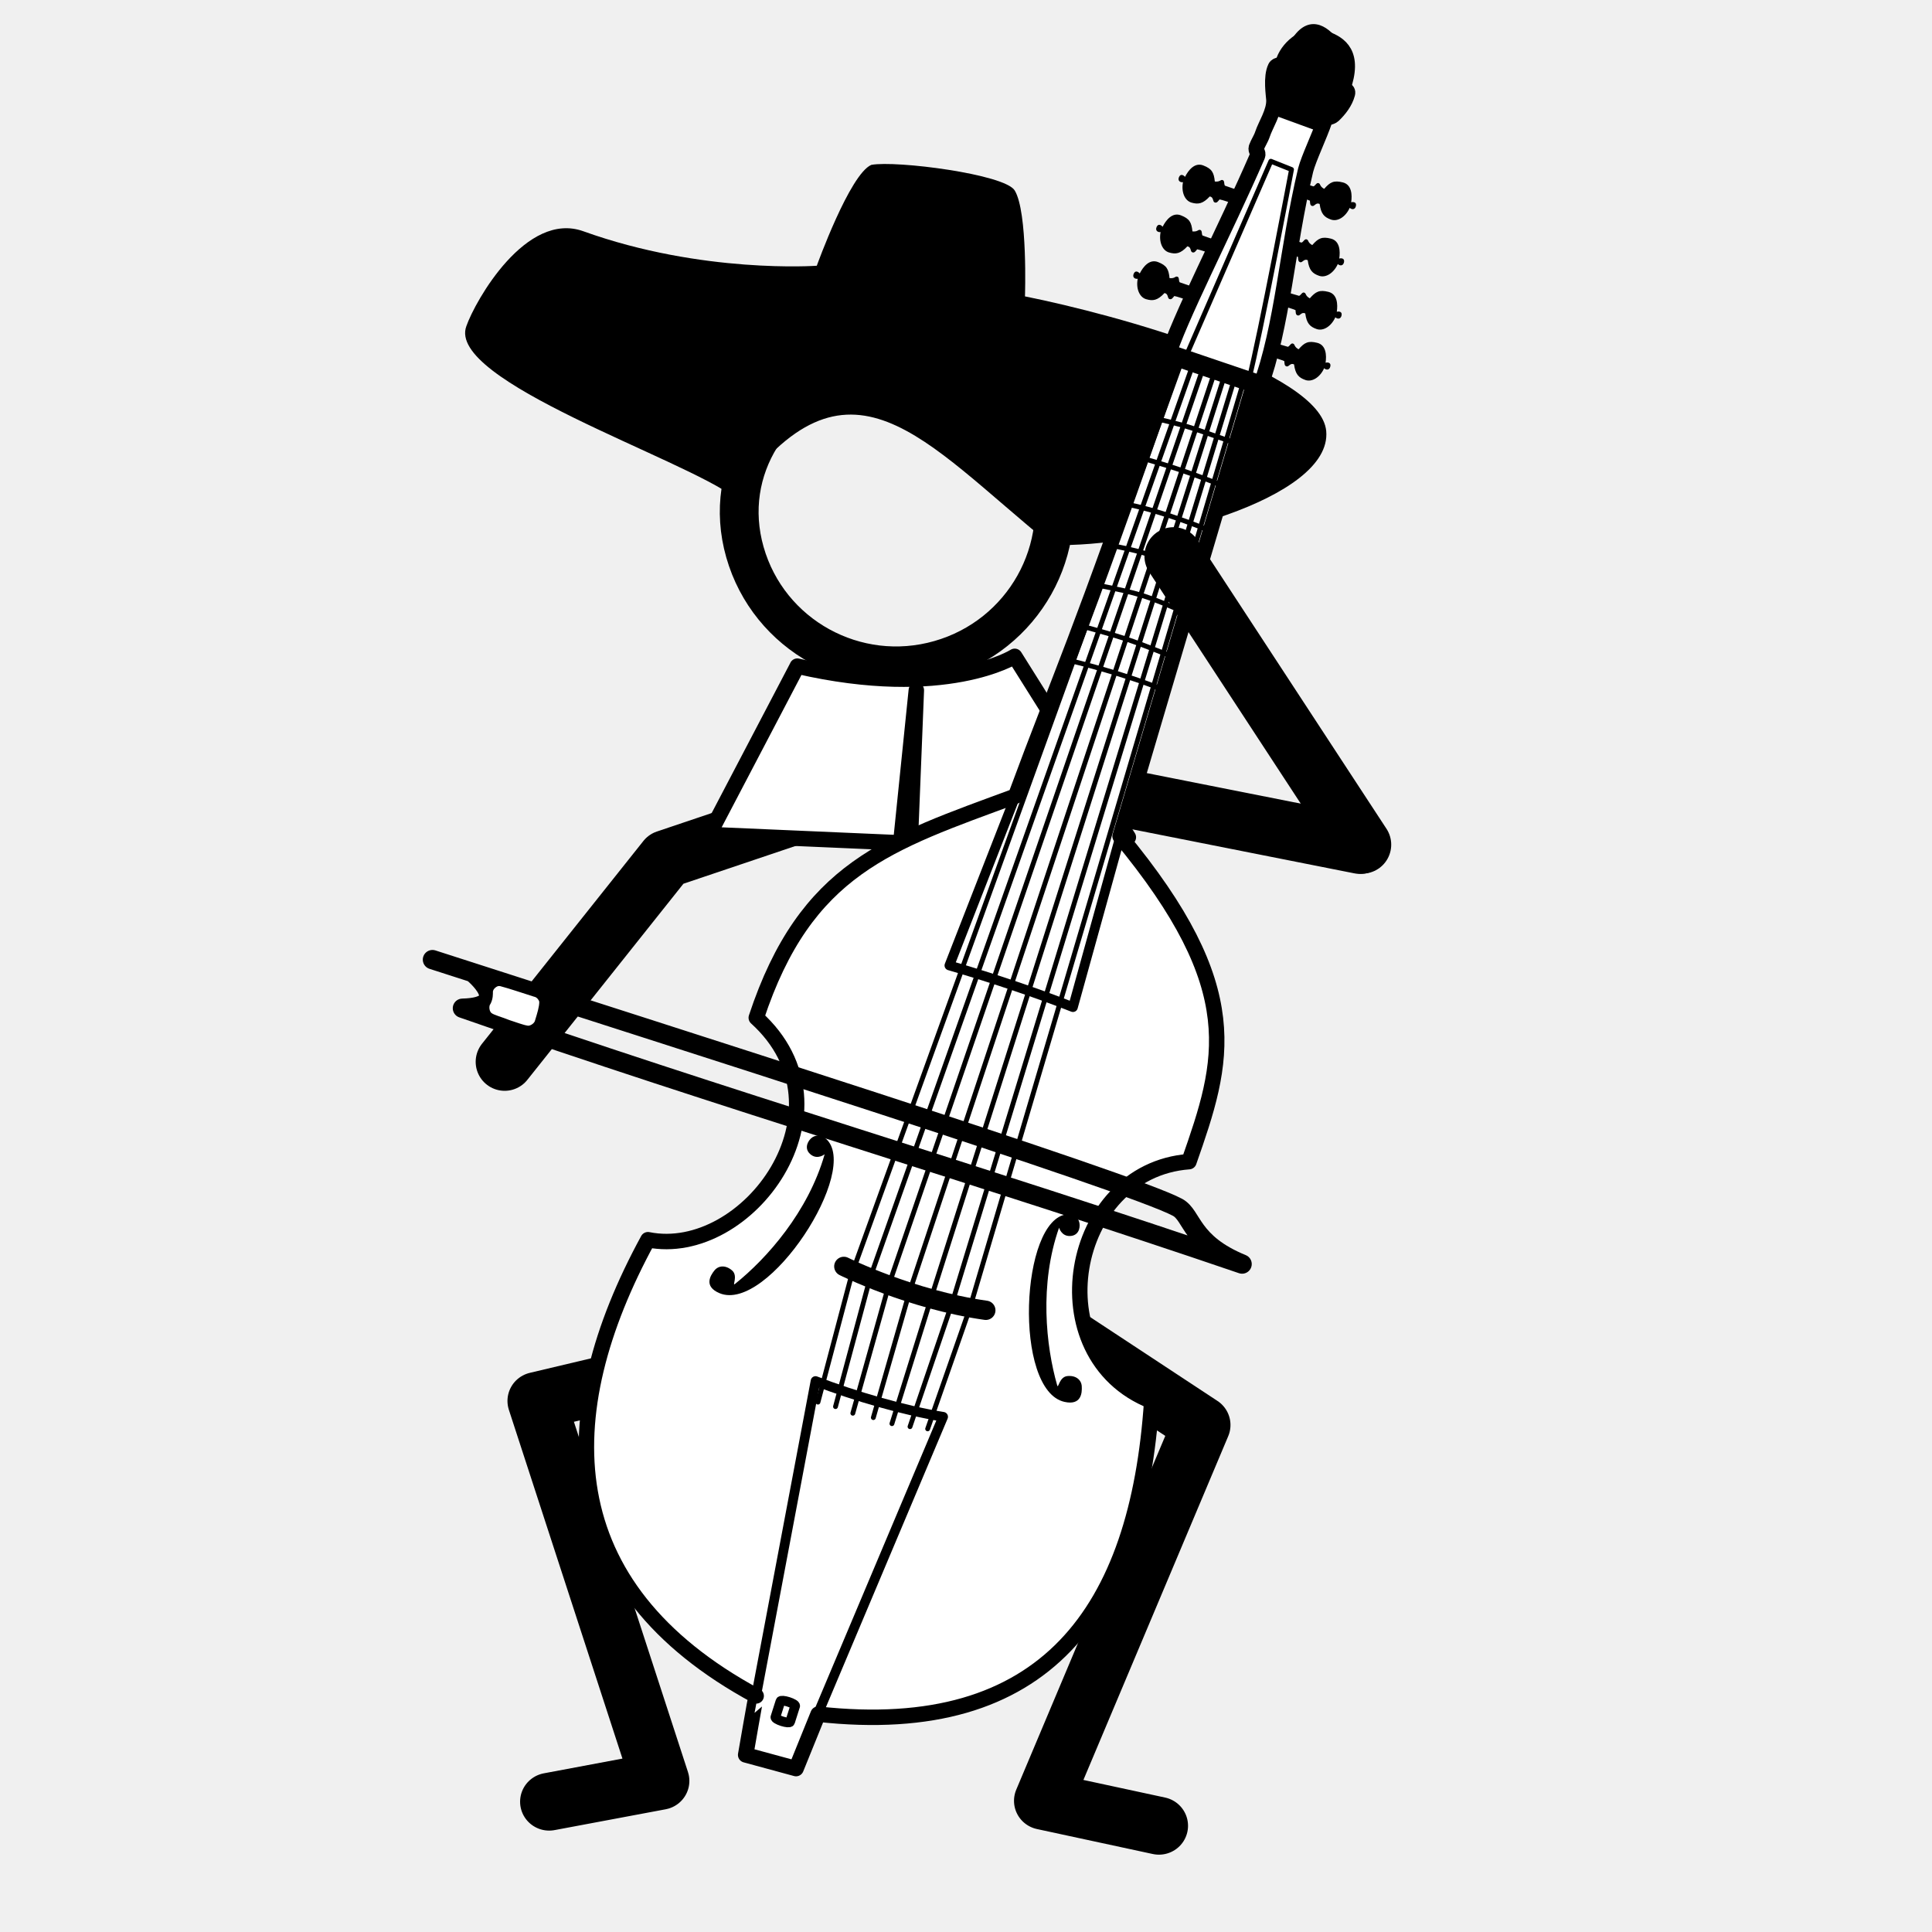
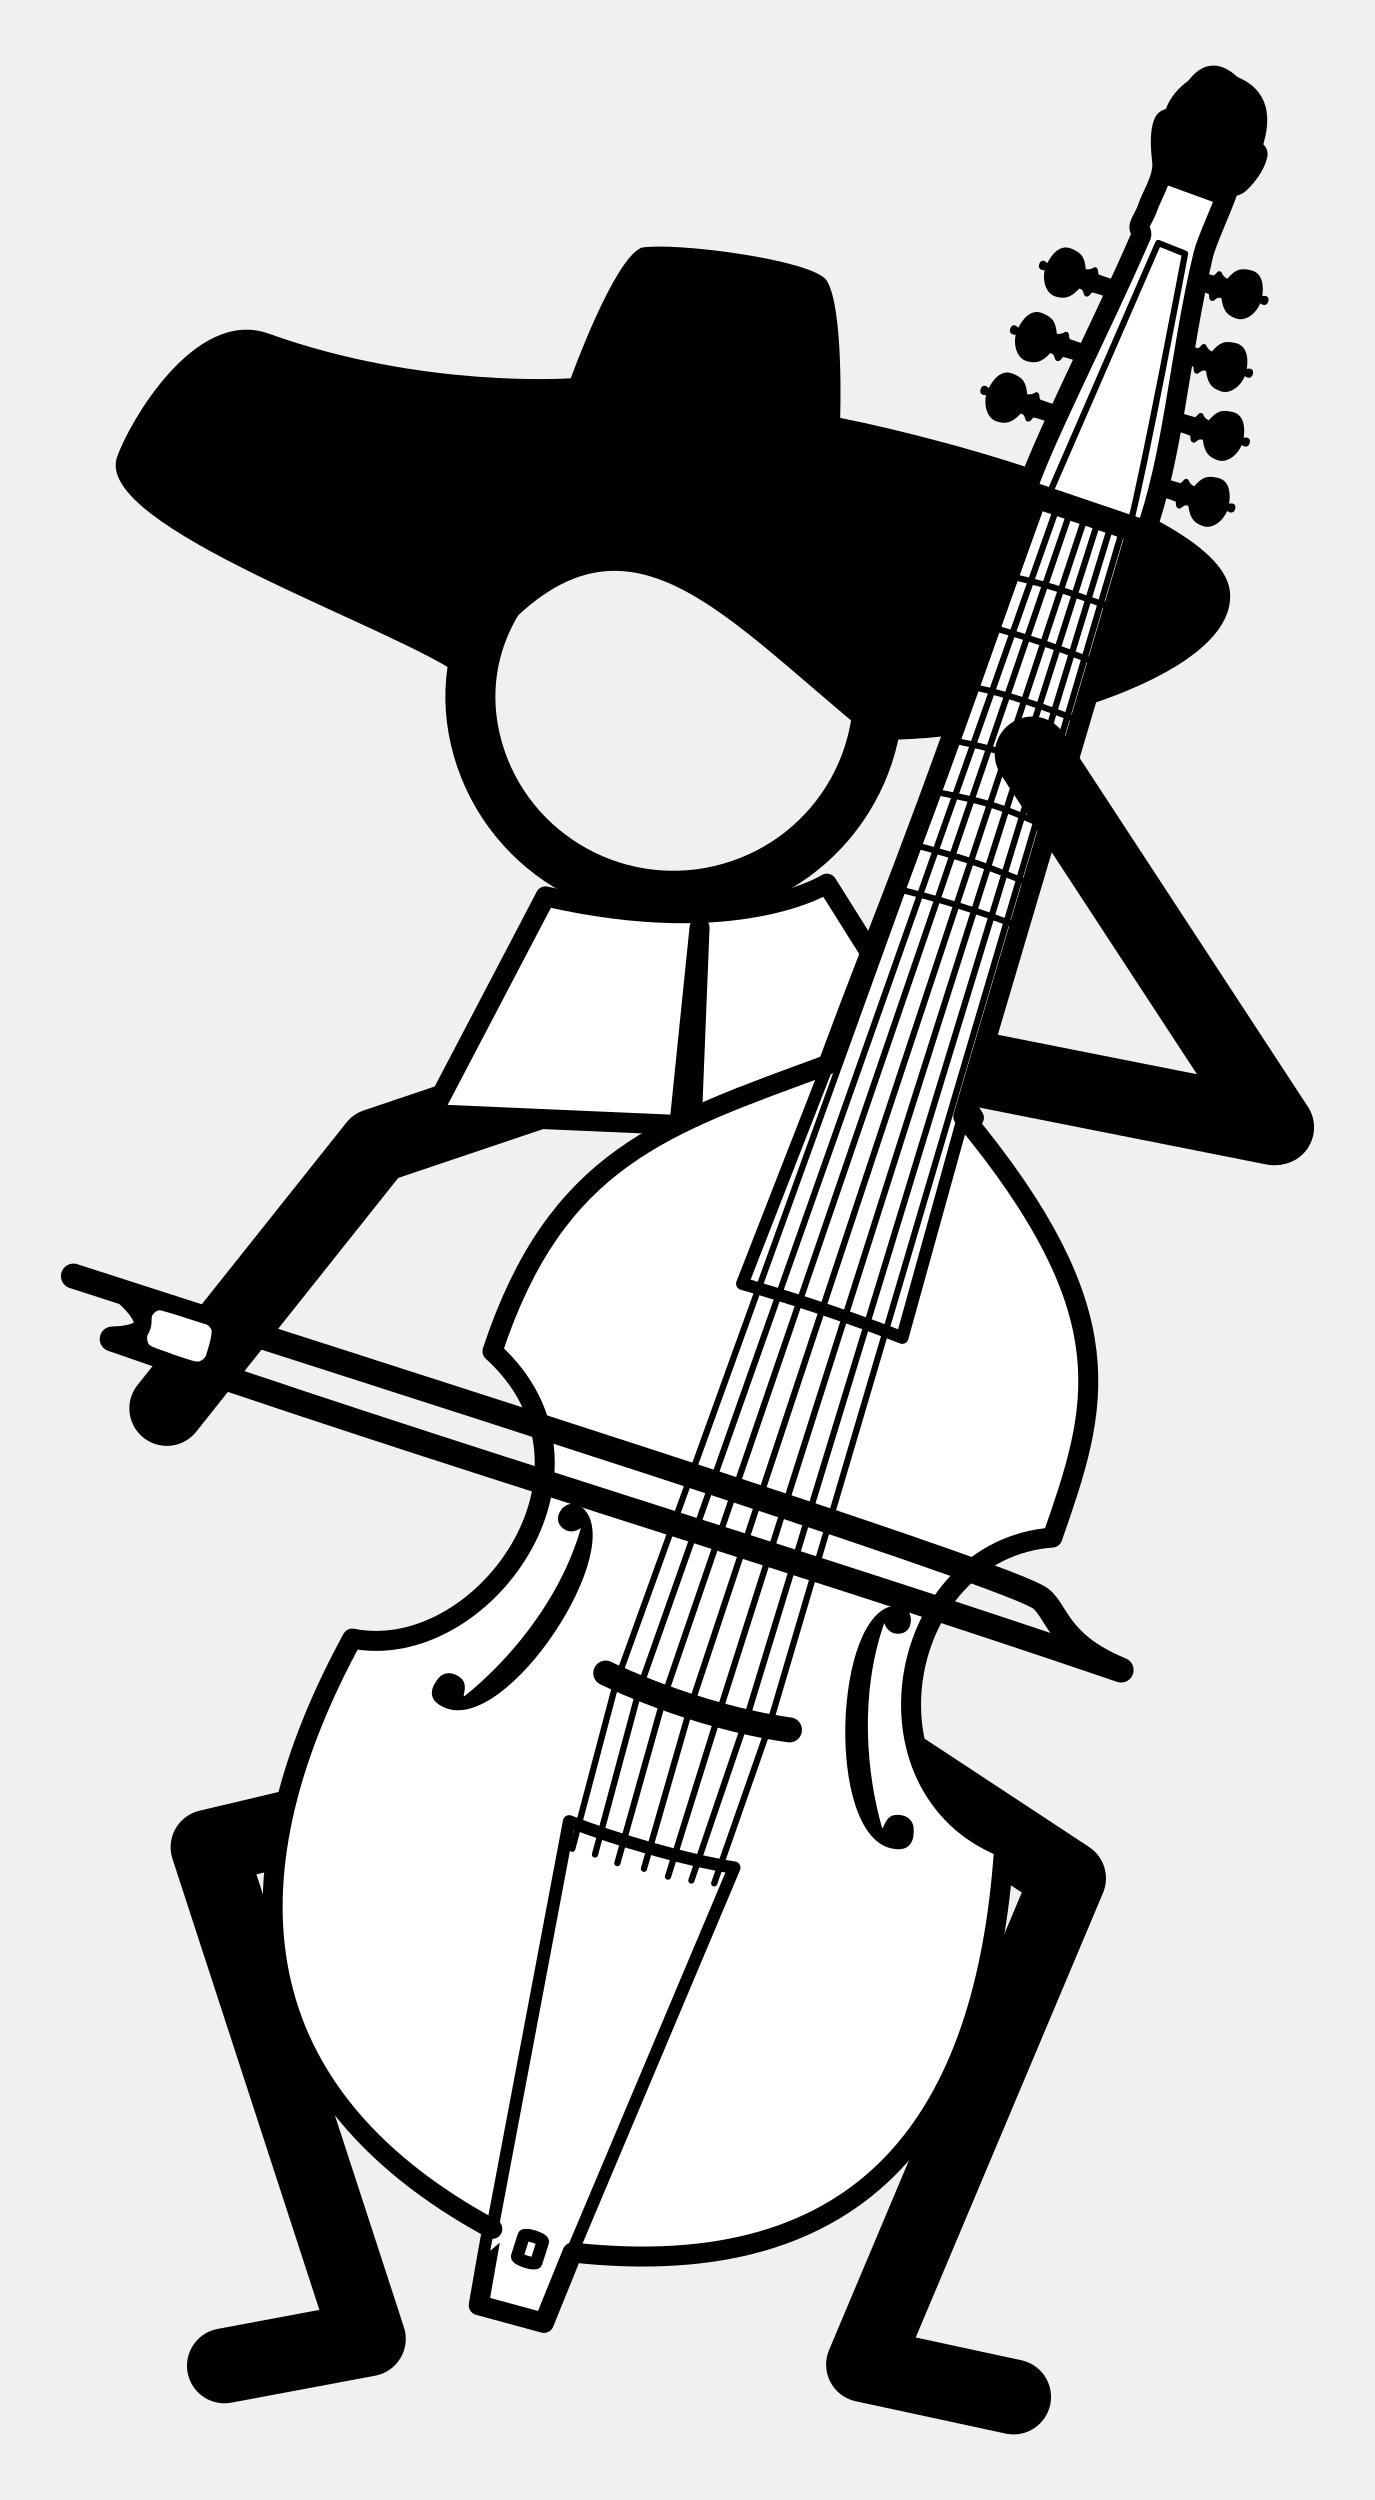
- <svg xmlns="http://www.w3.org/2000/svg" xml:space="preserve" width="100" height="100" version="1.1" id="svg9">
+ <svg xmlns="http://www.w3.org/2000/svg" xml:space="preserve" width="55" height="100" version="1.1" id="svg9">
  <defs id="defs9" />
-   <path d="m 50.292,34.81 20.891,4.142" style="display:inline;fill:none;stroke:#000000;stroke-width:3;stroke-linecap:round;stroke-linejoin:round;stroke-miterlimit:4.7;stroke-dasharray:none;stroke-opacity:1" transform="translate(-0.783,4.782)" id="path1" />
-   <g style="display:inline;stroke-width:1.839;stroke-dasharray:none" id="g4">
-     <path d="m 44.242,28.299 1.33,16.76" style="fill:none;stroke:#000000;stroke-width:1.839;stroke-linecap:round;stroke-linejoin:round;stroke-miterlimit:4.7;stroke-dasharray:none;stroke-opacity:1" transform="matrix(1.63742,0,0,1.62584,-22.934,-6.417)" id="path2" />
-     <path d="M 50.641,62.072 46.979,61.277 51.983,49.313 45.571,45.06 l -14.604,3.487 3.911,12.096 -3.512,0.663" style="display:inline;fill:none;stroke:#000000;stroke-width:1.839;stroke-linecap:round;stroke-linejoin:round;stroke-miterlimit:4.7;stroke-dasharray:none;stroke-opacity:1" transform="matrix(1.63742,0,0,1.62584,-22.934,-6.417)" id="path3" />
-     <path d="m 47.149,18.768 c 0.749,2.654 -0.788,5.414 -3.438,6.176 -2.645,0.764 -5.407,-0.769 -6.157,-3.418 -0.75,-2.65 0.904,-5.155 3.554,-5.916 2.65,-0.761 5.29,0.508 6.041,3.158" style="display:inline;fill:none;stroke:#000000;stroke-width:1.226;stroke-linecap:round;stroke-linejoin:round;stroke-miterlimit:4.7;stroke-dasharray:none;stroke-opacity:1" transform="matrix(1.63742,0,0,1.62584,-22.934,-6.417)" id="path4" />
+   <g id="g1" transform="translate(2.43736,2.622817)">
+     <path id="path2" style="fill:none;stroke:#000000;stroke-width:3;stroke-linecap:round;stroke-linejoin:round;stroke-miterlimit:4.7;stroke-dasharray:none;stroke-opacity:1" d="m 27.625,38.345 2.178,27.249 m -2.178,-27.25 20.891,4.142" />
+     <path d="M 38.103,93.254 32.107,91.961 40.301,72.51 29.801,65.596 5.888,71.265 12.293,90.931 6.542,92.009" style="display:inline;fill:none;stroke:#000000;stroke-width:3;stroke-linecap:round;stroke-linejoin:round;stroke-miterlimit:4.7;stroke-dasharray:none;stroke-opacity:1" id="path3" />
+     <path d="m 32.385,22.849 c 1.227,4.315 -1.29,8.803 -5.629,10.041 -4.331,1.242 -8.853,-1.251 -10.082,-5.557 -1.228,-4.308 1.48,-8.381 5.819,-9.618 4.339,-1.237 8.662,0.826 9.892,5.134" style="display:inline;fill:none;stroke:#000000;stroke-width:2;stroke-linecap:round;stroke-linejoin:round;stroke-miterlimit:4.7;stroke-dasharray:none;stroke-opacity:1" id="path4" />
+     <path d="m 4.237,53.712 8.355,-10.498 14.795,-4.987" style="display:inline;fill:none;stroke:#000000;stroke-width:3;stroke-linecap:round;stroke-linejoin:round;stroke-miterlimit:4.7;stroke-dasharray:none;stroke-opacity:1" id="path5" />
+     <path style="fill:#ffffff;fill-opacity:1;stroke:#000000;stroke-width:0.8;stroke-linecap:round;stroke-linejoin:round;stroke-miterlimit:4.7;stroke-opacity:1" d="m 19.386,33.233 -4.564,8.713 9.915,0.431 0.808,-7.898 -0.316,7.906 11.29,-0.296 -5.882,-9.365 c 0,0 -3.573,2.28 -11.253,0.508 z" id="path42" />
+     <path style="fill:#000000;fill-opacity:1;stroke:none;stroke-width:0.8;stroke-linecap:round;stroke-linejoin:round;stroke-miterlimit:4.7" d="M 16.147,24.502 C 13.528,22.495 1.186,18.464 2.256,15.63 2.717,14.315 5.348,9.656 8.311,10.722 c 6.158,2.216 12.083,1.785 12.083,1.785 0,0 1.706,-4.743 2.822,-5.221 1.276,-0.239 6.906,0.48 7.422,1.324 0.681,1.116 0.531,5.483 0.531,5.483 4.753,0.951 15.315,3.869 15.593,6.972 0.316,3.522 -9.276,6.064 -14.233,5.893 -6.669,-5.409 -10.479,-10.743 -16.383,-2.456 z" id="path6" />
+     <g id="g33" transform="matrix(-0.9266277,0.1245199,0.1244683,0.9270117,71.67715,-11.77941)" style="display:inline;stroke-width:1.069">
+       <path id="path33" style="display:inline;fill:#ffffff;fill-opacity:1;stroke:none;stroke-width:0.267;stroke-linecap:round;stroke-linejoin:round;stroke-miterlimit:4.7;stroke-dasharray:none;stroke-opacity:1" d="m 29.334,14.747 c -2.595,-1.172 -2.938,-5.836 0.197,-5.576 1.304,1.077 1.695,2.821 2.066,4.389 m 12.404,56.751 c -2.15,-3.665 -3.429,-8.181 -1.679,-12.279 0.118,-2.674 4.109,-4.447 2.618,-6.984 L 34.815,28.368 c -2.474,-2.633 -2.819,-7.961 -4.521,-11.578 -0.949,-2.25 -5.507,-5.701 -1.269,-7.266 3.247,0.947 2.505,4.974 4.482,7.226 1.891,3.12 4.094,6.058 5.754,9.312 0.254,2.997 3.04,6.321 4.293,9.425 2.33,4.55 4.864,8.99 7.269,13.499 5.366,1.034 11.425,2.504 14.38,7.614 3.072,3.065 -2.499,7.211 1.11,10.731 1.629,3.531 6.195,3.068 8.546,4.113 3.812,5.243 6.238,12.621 2.72,18.65 -0.939,3.076 -5.48,4.646 -5.566,7.329 1.789,1.977 -0.604,3.105 -2.085,3.098 -0.85,-1.635 -1.532,-3.541 -3.744,-2.173 -5.653,1.212 -12.161,-0.803 -15.051,-6.093 -1.705,-2.764 -2.672,-5.913 -3.322,-9.075 5.993,-3.176 2.866,-13.367 -3.808,-12.867 z" />
+     </g>
+     <path d="M 5.914,51.94 C 6.439,50.473 6.234,50.363 6.234,50.363 M 0.5,48.421 c 12.035,3.889 36.181,11.521 38.568,12.823 0.787,0.429 0.659,1.838 3.338,2.934 C 28.988,59.596 15.439,55.613 2.052,50.938 4.774,50.87 2.582,49.093 2.582,49.093" style="display:inline;fill:none;stroke:#000000;stroke-width:1;stroke-linecap:round;stroke-linejoin:round;stroke-miterlimit:4.7;stroke-dasharray:none;stroke-opacity:1" id="path8" />
+     <path id="path31" style="fill:#ffffff;stroke:none;stroke-width:0.8;stroke-linecap:round;stroke-linejoin:round;stroke-miterlimit:4.7" d="m 25.82,51.037 c -0.115,0.001 -0.285,0.149 -0.301,0.264 a 0.705,0.705 0 0 1 -0.018,0.092 c 0.023,-0.085 0.012,-0.065 0.01,0.062 -0.002,0.128 -0.026,0.414 -0.223,0.656 l 0.074,-0.109 c -0.066,0.124 -0.022,0.353 0.07,0.426 4.1e-4,3.27e-4 -4.13e-4,0.002 0,0.002 0.143,0.109 0.467,0.186 0.918,0.363 0.004,0.002 0.004,0.002 0.008,0.004 0.397,0.127 0.717,0.255 0.967,0.293 0.126,0.012 0.323,-0.118 0.363,-0.25 a 0.705,0.705 0 0 1 0,-0.004 c 0.127,-0.411 0.225,-0.731 0.225,-0.979 -0.015,-0.1 -0.126,-0.233 -0.236,-0.26 a 0.705,0.705 0 0 1 -0.045,-0.012 c -0.617,-0.191 -1.195,-0.399 -1.758,-0.547 0.016,0.004 -0.033,-6.31e-4 -0.055,-0.002 z" transform="translate(-21.88372,-1.24778)" />
+     <g id="g30" transform="matrix(-0.9266277,0.1245199,0.1244683,0.9270117,71.67715,-11.77941)" style="display:inline;stroke-width:1.069">
+       <path style="fill:none;fill-opacity:0.762;stroke:#000000;stroke-width:0.855;stroke-linecap:round;stroke-linejoin:round;stroke-miterlimit:4.7;stroke-dasharray:none;stroke-opacity:1" d="M 44.001,70.311 C 41.321,65.041 39.532,61.314 45.383,51.957 L 34.815,28.368 c -0.26,0.162 -0.305,0.222 -0.385,0.069 -1.757,-3.328 -2.504,-7.409 -4.136,-11.648 -0.261,-0.637 -1.001,-1.751 -1.415,-2.585 -0.082,-0.166 -0.362,-0.107 -0.511,-0.216 -0.383,-0.28 -0.747,-0.64 -0.928,-1.079 -0.106,-0.256 0.256,-0.2 0.073,-0.618 -0.76,-1.731 0.147,-2.271 0.854,-2.632 0.836,-0.426 1.911,0.204 2.308,0.943 0.18,0.334 0.404,0.158 0.518,0.328 0.336,0.498 0.301,1.53 0.323,1.772 0.063,0.666 0.637,1.299 0.881,1.802 0.117,0.242 0.309,0.447 0.431,0.681 0.087,0.166 -0.095,0.303 0.003,0.465 2.319,3.843 5.612,8.522 6.429,10.412 l -0.335,0.376 c 7.738,15.309 8.378,15.92 11.897,22.548 7.31,1.633 12.036,2.386 15.859,10.243 -4.902,5.808 2.27,13.206 7.578,11.377 6.542,8.916 7.726,18.326 -2.576,25.818 0.017,-0.002 1.011,3.157 1.011,3.157 l -2.664,1.122 -1.611,-2.822 C 56.091,100.942 50.123,94.571 47.809,83.178 53.826,79.812 50.687,69.916 44.001,70.311 Z" id="path15" />
+       <path id="path16" style="color:#000000;fill:#000000;fill-opacity:1;stroke-width:1.069;stroke-linecap:round;stroke-linejoin:round;stroke-miterlimit:4.7;-inkscape-stroke:none" d="m 51.063,72.301 c 2.61,-0.123 4.269,9.263 1.537,10.269 -0.899,0.331 -1.038,-0.367 -1.063,-0.733 -0.025,-0.366 0.261,-0.65 0.719,-0.662 0.458,-0.012 0.589,0.662 0.622,0.436 0.33,-2.24 0.241,-5.688 -1.264,-8.634 0,0 -0.065,0.48 -0.523,0.534 -0.458,0.055 -0.642,-0.32 -0.63,-0.642 0.012,-0.32 0.269,-0.552 0.601,-0.567 z m 12.699,-5.935 c -1.75,1.941 4.457,9.174 6.966,7.699 0.826,-0.486 0.374,-1.035 0.107,-1.286 -0.267,-0.251 -0.668,-0.21 -0.968,0.137 -0.3,0.346 0.139,0.875 -0.057,0.757 -1.941,-1.165 -4.551,-3.42 -5.875,-6.452 0,0 0.412,0.254 0.744,-0.066 0.333,-0.32 0.16,-0.699 -0.097,-0.894 -0.255,-0.193 -0.597,-0.142 -0.82,0.105 z" />
+       <path id="path17" style="fill:none;fill-opacity:1;stroke:#000000;stroke-width:0.535;stroke-linecap:round;stroke-linejoin:round;stroke-miterlimit:4.7;stroke-dasharray:none;stroke-opacity:1" d="M 68.449,97.894 59.368,82.493 c 2.058,-0.618 4.688,-1.777 6.738,-2.902 l 5.601,16.892 M 45.301,51.798 l 3.926,9.185 c 1.739,-0.972 4.101,-2.149 6.474,-3.197 L 50.821,48.974" />
+       <rect style="fill:none;fill-opacity:1;stroke:#000000;stroke-width:0.535;stroke-linecap:round;stroke-linejoin:round;stroke-miterlimit:4.7;stroke-dasharray:none;stroke-opacity:1" id="rect17" width="0.855" height="1.13" x="21.322" y="117.592" rx="0.662" ry="0.102" transform="matrix(0.9038759,-0.4277947,0.4277534,0.9038955,0,0)" />
+       <path id="path18" style="fill:none;fill-opacity:1;stroke:#000000;stroke-width:1.069;stroke-linecap:round;stroke-linejoin:round;stroke-miterlimit:4.7;stroke-dasharray:none;stroke-opacity:1" d="m 34.405,28.229 4.638,-2.303 m 17.199,51.041 c 4.053,-1.136 7.467,-3.454 7.467,-3.454" />
+       <g id="g26" transform="matrix(1.057953,-0.5007178,0.5003794,1.057363,-27.2345,21.77686)" style="stroke-width:0.914">
+         <path style="fill:none;fill-opacity:1;stroke:#000000;stroke-width:0.228;stroke-linecap:round;stroke-linejoin:round;stroke-miterlimit:4.7;stroke-dasharray:none;stroke-opacity:1" d="M 46.017,27.367 45.047,73.343 45.215,79.352" id="path19" />
+         <path style="fill:none;fill-opacity:1;stroke:#000000;stroke-width:0.228;stroke-linecap:round;stroke-linejoin:round;stroke-miterlimit:4.7;stroke-dasharray:none;stroke-opacity:1" d="m 46.466,27.303 -0.548,45.921 0.123,6.283" id="path20" />
+         <path style="fill:none;fill-opacity:1;stroke:#000000;stroke-width:0.228;stroke-linecap:round;stroke-linejoin:round;stroke-miterlimit:4.7;stroke-dasharray:none;stroke-opacity:1" d="m 46.958,27.322 -0.022,46.072 -0.037,6.237" id="path22" />
+         <path style="fill:none;fill-opacity:1;stroke:#000000;stroke-width:0.228;stroke-linecap:round;stroke-linejoin:round;stroke-miterlimit:4.7;stroke-dasharray:none;stroke-opacity:1" d="m 47.45,27.312 0.549,46.145 -0.175,6.168" id="path23" />
+         <path style="fill:none;fill-opacity:1;stroke:#000000;stroke-width:0.228;stroke-linecap:round;stroke-linejoin:round;stroke-miterlimit:4.7;stroke-dasharray:none;stroke-opacity:1" d="m 48.025,27.372 1.006,46.045 -0.22,6.306" id="path24" />
+         <path style="fill:none;fill-opacity:1;stroke:#000000;stroke-width:0.228;stroke-linecap:round;stroke-linejoin:round;stroke-miterlimit:4.7;stroke-dasharray:none;stroke-opacity:1" d="m 48.533,27.363 1.443,46.027 -0.289,6.283" id="path25" />
+         <path style="fill:none;fill-opacity:1;stroke:#000000;stroke-width:0.228;stroke-linecap:round;stroke-linejoin:round;stroke-miterlimit:4.7;stroke-dasharray:none;stroke-opacity:1" d="m 49.086,27.338 1.769,46.102 -0.314,6.283" id="path26" />
+       </g>
+       <path id="path27" style="fill:none;fill-opacity:1;stroke:#000000;stroke-width:0.267;stroke-linecap:round;stroke-linejoin:round;stroke-miterlimit:4.7;stroke-dasharray:none;stroke-opacity:1" d="m 41.899,44.26 c 2.148,-1.247 4.917,-2.298 4.917,-2.298 m -5.681,0.561 c 2.552,-1.452 2.695,-1.46 4.83,-2.389 m -5.834,0.05 c 2.099,-1.264 2.315,-1.367 4.706,-2.187 m -5.618,0.135 c 1.817,-1.144 2.624,-1.546 4.374,-2.144 m -5.495,-0.07 c 1.576,-0.908 3.128,-1.658 4.409,-2.101 m -5.46,-0.273 c 1.525,-0.844 2.457,-1.337 4.288,-2.136 m -5.311,-0.099 c 2.277,-1.145 2.446,-1.285 4.17,-1.938" />
+       <path id="path28" style="color:#000000;display:inline;fill:#000000;fill-opacity:1;stroke-width:1.069;stroke-linecap:round;stroke-linejoin:round;stroke-miterlimit:4.7;-inkscape-stroke:none" d="m 32.002,26.565 c 0.234,-0.175 0.156,-0.29 0.248,-0.346 0.118,-0.084 0.211,0.113 0.321,0.13 0.167,-0.079 0.464,-0.202 0.631,-0.281 0.198,-0.094 0.322,0.719 0.288,0.737 0,0 -0.527,0.234 -0.619,0.304 0.003,0.124 0.04,0.257 -0.086,0.307 -0.126,0.05 -0.226,-0.185 -0.424,-0.057 9.97e-4,0.56 -0.162,0.765 -0.509,0.941 -0.347,0.176 -0.823,-0.041 -1.113,-0.507 -0.1,0.122 -0.28,0.152 -0.354,-0.055 -0.074,-0.207 0.109,-0.254 0.234,-0.237 -0.114,-0.394 -0.166,-0.961 0.309,-1.152 0.475,-0.19 0.696,-0.116 1.072,0.215 z m -2.586,-8.61 c 0.234,-0.175 0.156,-0.29 0.248,-0.346 0.118,-0.084 0.211,0.113 0.321,0.13 0.167,-0.079 0.464,-0.202 0.631,-0.281 0.198,-0.094 0.322,0.719 0.288,0.737 0,0 -0.527,0.234 -0.619,0.304 0.003,0.124 0.04,0.257 -0.086,0.307 -0.126,0.05 -0.226,-0.185 -0.424,-0.057 9.96e-4,0.56 -0.162,0.765 -0.509,0.941 -0.347,0.176 -0.823,-0.041 -1.113,-0.507 -0.1,0.122 -0.28,0.152 -0.354,-0.055 -0.074,-0.207 0.109,-0.254 0.234,-0.237 -0.114,-0.394 -0.166,-0.961 0.309,-1.152 0.475,-0.19 0.696,-0.116 1.072,0.215 z m 1.068,2.996 c 0.234,-0.175 0.156,-0.29 0.248,-0.346 0.118,-0.084 0.211,0.113 0.321,0.13 0.167,-0.079 0.464,-0.202 0.631,-0.281 0.198,-0.094 0.322,0.719 0.288,0.737 0,0 -0.527,0.234 -0.619,0.304 0.003,0.124 0.04,0.257 -0.086,0.307 -0.126,0.05 -0.226,-0.185 -0.424,-0.057 9.97e-4,0.56 -0.162,0.765 -0.509,0.941 -0.347,0.176 -0.823,-0.041 -1.113,-0.507 -0.1,0.122 -0.28,0.152 -0.354,-0.055 -0.074,-0.207 0.109,-0.254 0.234,-0.237 -0.114,-0.394 -0.166,-0.961 0.309,-1.152 0.475,-0.19 0.696,-0.116 1.072,0.215 z m 0.527,2.902 c 0.234,-0.175 0.156,-0.29 0.248,-0.346 0.118,-0.084 0.211,0.113 0.321,0.13 0.167,-0.079 0.464,-0.202 0.631,-0.281 0.198,-0.094 0.322,0.719 0.288,0.737 0,0 -0.527,0.234 -0.619,0.304 0.003,0.124 0.04,0.257 -0.086,0.307 -0.126,0.05 -0.226,-0.185 -0.424,-0.057 9.98e-4,0.56 -0.162,0.765 -0.509,0.941 -0.347,0.176 -0.823,-0.041 -1.113,-0.507 -0.1,0.122 -0.28,0.152 -0.354,-0.055 -0.074,-0.207 0.109,-0.254 0.234,-0.237 -0.114,-0.394 -0.166,-0.961 0.309,-1.152 0.475,-0.19 0.696,-0.116 1.072,0.215 z m 4.351,-7.107 c -0.284,0.069 -0.323,-0.064 -0.424,-0.028 -0.14,0.038 -0.046,0.235 -0.103,0.331 -0.167,0.079 -0.45,0.231 -0.617,0.31 -0.198,0.093 0.352,0.705 0.387,0.69 0,0 0.515,-0.259 0.627,-0.286 0.094,0.081 0.173,0.194 0.292,0.128 0.118,-0.065 5.21e-4,-0.292 0.224,-0.364 0.433,0.356 0.694,0.36 1.05,0.203 0.356,-0.157 0.49,-0.663 0.314,-1.182 0.158,4.82e-4 0.295,-0.12 0.182,-0.308 -0.113,-0.189 -0.266,-0.077 -0.332,0.031 -0.232,-0.337 -0.638,-0.738 -1.087,-0.491 -0.448,0.247 -0.531,0.464 -0.514,0.966 z m 1.596,2.571 c -0.284,0.069 -0.323,-0.064 -0.424,-0.028 -0.14,0.038 -0.046,0.235 -0.103,0.331 -0.167,0.079 -0.45,0.231 -0.617,0.31 -0.198,0.093 0.352,0.705 0.387,0.69 0,0 0.515,-0.259 0.627,-0.286 0.094,0.081 0.173,0.194 0.292,0.128 0.118,-0.065 5.12e-4,-0.292 0.224,-0.364 0.433,0.356 0.694,0.36 1.05,0.203 0.356,-0.157 0.49,-0.663 0.314,-1.182 0.158,4.82e-4 0.295,-0.12 0.182,-0.308 -0.113,-0.189 -0.266,-0.077 -0.332,0.031 -0.232,-0.337 -0.638,-0.738 -1.087,-0.491 -0.448,0.247 -0.531,0.464 -0.514,0.966 z m 1.6,2.394 c -0.284,0.069 -0.323,-0.064 -0.424,-0.028 -0.14,0.038 -0.046,0.235 -0.103,0.331 -0.167,0.079 -0.45,0.231 -0.617,0.31 -0.198,0.093 0.352,0.705 0.387,0.69 0,0 0.515,-0.259 0.627,-0.286 0.094,0.081 0.173,0.194 0.292,0.128 0.118,-0.065 5.21e-4,-0.292 0.224,-0.364 0.433,0.356 0.694,0.36 1.05,0.203 0.356,-0.157 0.49,-0.663 0.314,-1.182 0.158,4.82e-4 0.295,-0.12 0.182,-0.308 -0.113,-0.189 -0.266,-0.077 -0.332,0.031 -0.232,-0.337 -0.638,-0.738 -1.087,-0.491 -0.448,0.247 -0.531,0.464 -0.514,0.966 z" />
+       <path style="display:inline;fill:none;fill-opacity:1;stroke:#000000;stroke-width:0.267;stroke-linecap:round;stroke-linejoin:round;stroke-miterlimit:4.7;stroke-dasharray:none;stroke-opacity:1" d="m 34.95,27.85 c -0.909,-2.214 -3.886,-11.198 -3.886,-11.198 l 1.074,-0.605 6.062,10.026" id="path29" />
+       <path style="display:inline;fill:#000000;fill-opacity:1;stroke:#000000;stroke-width:0.267;stroke-linecap:round;stroke-linejoin:round;stroke-miterlimit:4.7;stroke-dasharray:none;stroke-opacity:1" d="m 29.334,14.747 c -0.503,-0.318 -1.46,-1.165 -1.46,-1.165 -0.35,-0.077 -0.094,-1.083 -0.364,-1.233 -0.572,-0.317 0.13,-1.923 -0.038,-1.597 -0.721,1.399 0.944,-4.736 3.301,0.108 0.355,0.745 0.499,1.35 0.825,2.7" id="path30" />
+     </g>
+     <path d="m 48.625,42.471 -9.773,-14.932" style="display:inline;fill:none;stroke:#000000;stroke-width:3;stroke-linecap:round;stroke-linejoin:round;stroke-miterlimit:4.7;stroke-dasharray:none;stroke-opacity:1" id="path9" />
  </g>
-   <path d="m 26.904,50.178 8.355,-10.498 14.795,-4.987" style="display:inline;fill:none;stroke:#000000;stroke-width:3;stroke-linecap:round;stroke-linejoin:round;stroke-miterlimit:4.7;stroke-dasharray:none;stroke-opacity:1" transform="translate(-0.783,4.782)" id="path5" />
-   <path style="fill:#ffffff;fill-opacity:1;stroke:#000000;stroke-width:0.8;stroke-linecap:round;stroke-linejoin:round;stroke-miterlimit:4.7;stroke-opacity:1" d="m 41.27,34.481 -4.564,8.713 9.915,0.431 0.808,-7.898 -0.316,7.906 11.29,-0.296 -5.882,-9.365 c 0,0 -3.573,2.28 -11.253,0.508 z" id="path42" />
-   <path style="fill:#000000;fill-opacity:1;stroke:none;stroke-width:0.8;stroke-linecap:round;stroke-linejoin:round;stroke-miterlimit:4.7" d="m 38.03,25.75 c -2.619,-2.008 -14.96,-6.038 -13.89,-8.872 0.461,-1.315 3.092,-5.974 6.054,-4.908 6.158,2.216 12.083,1.785 12.083,1.785 0,0 1.706,-4.743 2.822,-5.221 1.276,-0.239 6.906,0.48 7.422,1.324 0.681,1.116 0.531,5.483 0.531,5.483 4.753,0.951 15.315,3.869 15.593,6.972 0.316,3.522 -9.276,6.064 -14.233,5.893 -6.669,-5.409 -10.479,-10.743 -16.383,-2.456 z" id="path6" />
-   <g id="g33" transform="matrix(-0.9266277,0.1245199,0.1244683,0.9270117,93.56088,-10.53163)" style="display:inline;stroke-width:1.069">
-     <path id="path33" style="display:inline;fill:#ffffff;fill-opacity:1;stroke:none;stroke-width:0.267;stroke-linecap:round;stroke-linejoin:round;stroke-miterlimit:4.7;stroke-dasharray:none;stroke-opacity:1" d="m 29.334,14.747 c -2.595,-1.172 -2.938,-5.836 0.197,-5.576 1.304,1.077 1.695,2.821 2.066,4.389 m 12.404,56.751 c -2.15,-3.665 -3.429,-8.181 -1.679,-12.279 0.118,-2.674 4.109,-4.447 2.618,-6.984 L 34.815,28.368 c -2.474,-2.633 -2.819,-7.961 -4.521,-11.578 -0.949,-2.25 -5.507,-5.701 -1.269,-7.266 3.247,0.947 2.505,4.974 4.482,7.226 1.891,3.12 4.094,6.058 5.754,9.312 0.254,2.997 3.04,6.321 4.293,9.425 2.33,4.55 4.864,8.99 7.269,13.499 5.366,1.034 11.425,2.504 14.38,7.614 3.072,3.065 -2.499,7.211 1.11,10.731 1.629,3.531 6.195,3.068 8.546,4.113 3.812,5.243 6.238,12.621 2.72,18.65 -0.939,3.076 -5.48,4.646 -5.566,7.329 1.789,1.977 -0.604,3.105 -2.085,3.098 -0.85,-1.635 -1.532,-3.541 -3.744,-2.173 -5.653,1.212 -12.161,-0.803 -15.051,-6.093 -1.705,-2.764 -2.672,-5.913 -3.322,-9.075 5.993,-3.176 2.866,-13.367 -3.808,-12.867 z" />
-   </g>
-   <path d="m 27.798,53.188 c 0.525,-1.467 0.32,-1.577 0.32,-1.577 m -5.734,-1.941 c 12.035,3.889 36.181,11.521 38.568,12.823 0.787,0.429 0.659,1.838 3.338,2.934 -13.418,-4.583 -26.967,-8.566 -40.354,-13.241 2.723,-0.067 0.531,-1.845 0.531,-1.845" style="display:inline;fill:none;stroke:#000000;stroke-width:1;stroke-linecap:round;stroke-linejoin:round;stroke-miterlimit:4.7;stroke-dasharray:none;stroke-opacity:1" id="path8" />
-   <path id="path31" style="fill:#ffffff;stroke:none;stroke-width:0.8;stroke-linecap:round;stroke-linejoin:round;stroke-miterlimit:4.7" d="m 25.82,51.037 c -0.115,0.001 -0.285,0.149 -0.301,0.264 a 0.705,0.705 0 0 1 -0.018,0.092 c 0.023,-0.085 0.012,-0.065 0.01,0.062 -0.002,0.128 -0.026,0.414 -0.223,0.656 l 0.074,-0.109 c -0.066,0.124 -0.022,0.353 0.07,0.426 4.1e-4,3.27e-4 -4.13e-4,0.002 0,0.002 0.143,0.109 0.467,0.186 0.918,0.363 0.004,0.002 0.004,0.002 0.008,0.004 0.397,0.127 0.717,0.255 0.967,0.293 0.126,0.012 0.323,-0.118 0.363,-0.25 a 0.705,0.705 0 0 1 0,-0.004 c 0.127,-0.411 0.225,-0.731 0.225,-0.979 -0.015,-0.1 -0.126,-0.233 -0.236,-0.26 a 0.705,0.705 0 0 1 -0.045,-0.012 c -0.617,-0.191 -1.195,-0.399 -1.758,-0.547 0.016,0.004 -0.033,-6.31e-4 -0.055,-0.002 z" />
-   <g id="g30" transform="matrix(-0.9266277,0.1245199,0.1244683,0.9270117,93.56088,-10.53163)" style="display:inline;stroke-width:1.069">
-     <path style="fill:none;fill-opacity:0.762;stroke:#000000;stroke-width:0.855;stroke-linecap:round;stroke-linejoin:round;stroke-miterlimit:4.7;stroke-dasharray:none;stroke-opacity:1" d="M 44.001,70.311 C 41.321,65.041 39.532,61.314 45.383,51.957 L 34.815,28.368 c -0.26,0.162 -0.305,0.222 -0.385,0.069 -1.757,-3.328 -2.504,-7.409 -4.136,-11.648 -0.261,-0.637 -1.001,-1.751 -1.415,-2.585 -0.082,-0.166 -0.362,-0.107 -0.511,-0.216 -0.383,-0.28 -0.747,-0.64 -0.928,-1.079 -0.106,-0.256 0.256,-0.2 0.073,-0.618 -0.76,-1.731 0.147,-2.271 0.854,-2.632 0.836,-0.426 1.911,0.204 2.308,0.943 0.18,0.334 0.404,0.158 0.518,0.328 0.336,0.498 0.301,1.53 0.323,1.772 0.063,0.666 0.637,1.299 0.881,1.802 0.117,0.242 0.309,0.447 0.431,0.681 0.087,0.166 -0.095,0.303 0.003,0.465 2.319,3.843 5.612,8.522 6.429,10.412 l -0.335,0.376 c 7.738,15.309 8.378,15.92 11.897,22.548 7.31,1.633 12.036,2.386 15.859,10.243 -4.902,5.808 2.27,13.206 7.578,11.377 6.542,8.916 7.726,18.326 -2.576,25.818 0.017,-0.002 1.011,3.157 1.011,3.157 l -2.664,1.122 -1.611,-2.822 C 56.091,100.942 50.123,94.571 47.809,83.178 53.826,79.812 50.687,69.916 44.001,70.311 Z" id="path15" />
-     <path id="path16" style="color:#000000;fill:#000000;fill-opacity:1;stroke-width:1.069;stroke-linecap:round;stroke-linejoin:round;stroke-miterlimit:4.7;-inkscape-stroke:none" d="m 51.063,72.301 c 2.61,-0.123 4.269,9.263 1.537,10.269 -0.899,0.331 -1.038,-0.367 -1.063,-0.733 -0.025,-0.366 0.261,-0.65 0.719,-0.662 0.458,-0.012 0.589,0.662 0.622,0.436 0.33,-2.24 0.241,-5.688 -1.264,-8.634 0,0 -0.065,0.48 -0.523,0.534 -0.458,0.055 -0.642,-0.32 -0.63,-0.642 0.012,-0.32 0.269,-0.552 0.601,-0.567 z m 12.699,-5.935 c -1.75,1.941 4.457,9.174 6.966,7.699 0.826,-0.486 0.374,-1.035 0.107,-1.286 -0.267,-0.251 -0.668,-0.21 -0.968,0.137 -0.3,0.346 0.139,0.875 -0.057,0.757 -1.941,-1.165 -4.551,-3.42 -5.875,-6.452 0,0 0.412,0.254 0.744,-0.066 0.333,-0.32 0.16,-0.699 -0.097,-0.894 -0.255,-0.193 -0.597,-0.142 -0.82,0.105 z" />
-     <path id="path17" style="fill:none;fill-opacity:1;stroke:#000000;stroke-width:0.535;stroke-linecap:round;stroke-linejoin:round;stroke-miterlimit:4.7;stroke-dasharray:none;stroke-opacity:1" d="M 68.449,97.894 59.368,82.493 c 2.058,-0.618 4.688,-1.777 6.738,-2.902 l 5.601,16.892 M 45.301,51.798 l 3.926,9.185 c 1.739,-0.972 4.101,-2.149 6.474,-3.197 L 50.821,48.974" />
-     <rect style="fill:none;fill-opacity:1;stroke:#000000;stroke-width:0.535;stroke-linecap:round;stroke-linejoin:round;stroke-miterlimit:4.7;stroke-dasharray:none;stroke-opacity:1" id="rect17" width="0.855" height="1.13" x="21.322" y="117.592" rx="0.662" ry="0.102" transform="matrix(0.9038759,-0.4277947,0.4277534,0.9038955,0,0)" />
-     <path id="path18" style="fill:none;fill-opacity:1;stroke:#000000;stroke-width:1.069;stroke-linecap:round;stroke-linejoin:round;stroke-miterlimit:4.7;stroke-dasharray:none;stroke-opacity:1" d="m 34.405,28.229 4.638,-2.303 m 17.199,51.041 c 4.053,-1.136 7.467,-3.454 7.467,-3.454" />
-     <g id="g26" transform="matrix(1.057953,-0.5007178,0.5003794,1.057363,-27.2345,21.77686)" style="stroke-width:0.914">
-       <path style="fill:none;fill-opacity:1;stroke:#000000;stroke-width:0.228;stroke-linecap:round;stroke-linejoin:round;stroke-miterlimit:4.7;stroke-dasharray:none;stroke-opacity:1" d="M 46.017,27.367 45.047,73.343 45.215,79.352" id="path19" />
-       <path style="fill:none;fill-opacity:1;stroke:#000000;stroke-width:0.228;stroke-linecap:round;stroke-linejoin:round;stroke-miterlimit:4.7;stroke-dasharray:none;stroke-opacity:1" d="m 46.466,27.303 -0.548,45.921 0.123,6.283" id="path20" />
-       <path style="fill:none;fill-opacity:1;stroke:#000000;stroke-width:0.228;stroke-linecap:round;stroke-linejoin:round;stroke-miterlimit:4.7;stroke-dasharray:none;stroke-opacity:1" d="m 46.958,27.322 -0.022,46.072 -0.037,6.237" id="path22" />
-       <path style="fill:none;fill-opacity:1;stroke:#000000;stroke-width:0.228;stroke-linecap:round;stroke-linejoin:round;stroke-miterlimit:4.7;stroke-dasharray:none;stroke-opacity:1" d="m 47.45,27.312 0.549,46.145 -0.175,6.168" id="path23" />
-       <path style="fill:none;fill-opacity:1;stroke:#000000;stroke-width:0.228;stroke-linecap:round;stroke-linejoin:round;stroke-miterlimit:4.7;stroke-dasharray:none;stroke-opacity:1" d="m 48.025,27.372 1.006,46.045 -0.22,6.306" id="path24" />
-       <path style="fill:none;fill-opacity:1;stroke:#000000;stroke-width:0.228;stroke-linecap:round;stroke-linejoin:round;stroke-miterlimit:4.7;stroke-dasharray:none;stroke-opacity:1" d="m 48.533,27.363 1.443,46.027 -0.289,6.283" id="path25" />
-       <path style="fill:none;fill-opacity:1;stroke:#000000;stroke-width:0.228;stroke-linecap:round;stroke-linejoin:round;stroke-miterlimit:4.7;stroke-dasharray:none;stroke-opacity:1" d="m 49.086,27.338 1.769,46.102 -0.314,6.283" id="path26" />
-     </g>
-     <path id="path27" style="fill:none;fill-opacity:1;stroke:#000000;stroke-width:0.267;stroke-linecap:round;stroke-linejoin:round;stroke-miterlimit:4.7;stroke-dasharray:none;stroke-opacity:1" d="m 41.899,44.26 c 2.148,-1.247 4.917,-2.298 4.917,-2.298 m -5.681,0.561 c 2.552,-1.452 2.695,-1.46 4.83,-2.389 m -5.834,0.05 c 2.099,-1.264 2.315,-1.367 4.706,-2.187 m -5.618,0.135 c 1.817,-1.144 2.624,-1.546 4.374,-2.144 m -5.495,-0.07 c 1.576,-0.908 3.128,-1.658 4.409,-2.101 m -5.46,-0.273 c 1.525,-0.844 2.457,-1.337 4.288,-2.136 m -5.311,-0.099 c 2.277,-1.145 2.446,-1.285 4.17,-1.938" />
-     <path id="path28" style="color:#000000;display:inline;fill:#000000;fill-opacity:1;stroke-width:1.069;stroke-linecap:round;stroke-linejoin:round;stroke-miterlimit:4.7;-inkscape-stroke:none" d="m 32.002,26.565 c 0.234,-0.175 0.156,-0.29 0.248,-0.346 0.118,-0.084 0.211,0.113 0.321,0.13 0.167,-0.079 0.464,-0.202 0.631,-0.281 0.198,-0.094 0.322,0.719 0.288,0.737 0,0 -0.527,0.234 -0.619,0.304 0.003,0.124 0.04,0.257 -0.086,0.307 -0.126,0.05 -0.226,-0.185 -0.424,-0.057 9.97e-4,0.56 -0.162,0.765 -0.509,0.941 -0.347,0.176 -0.823,-0.041 -1.113,-0.507 -0.1,0.122 -0.28,0.152 -0.354,-0.055 -0.074,-0.207 0.109,-0.254 0.234,-0.237 -0.114,-0.394 -0.166,-0.961 0.309,-1.152 0.475,-0.19 0.696,-0.116 1.072,0.215 z m -2.586,-8.61 c 0.234,-0.175 0.156,-0.29 0.248,-0.346 0.118,-0.084 0.211,0.113 0.321,0.13 0.167,-0.079 0.464,-0.202 0.631,-0.281 0.198,-0.094 0.322,0.719 0.288,0.737 0,0 -0.527,0.234 -0.619,0.304 0.003,0.124 0.04,0.257 -0.086,0.307 -0.126,0.05 -0.226,-0.185 -0.424,-0.057 9.96e-4,0.56 -0.162,0.765 -0.509,0.941 -0.347,0.176 -0.823,-0.041 -1.113,-0.507 -0.1,0.122 -0.28,0.152 -0.354,-0.055 -0.074,-0.207 0.109,-0.254 0.234,-0.237 -0.114,-0.394 -0.166,-0.961 0.309,-1.152 0.475,-0.19 0.696,-0.116 1.072,0.215 z m 1.068,2.996 c 0.234,-0.175 0.156,-0.29 0.248,-0.346 0.118,-0.084 0.211,0.113 0.321,0.13 0.167,-0.079 0.464,-0.202 0.631,-0.281 0.198,-0.094 0.322,0.719 0.288,0.737 0,0 -0.527,0.234 -0.619,0.304 0.003,0.124 0.04,0.257 -0.086,0.307 -0.126,0.05 -0.226,-0.185 -0.424,-0.057 9.97e-4,0.56 -0.162,0.765 -0.509,0.941 -0.347,0.176 -0.823,-0.041 -1.113,-0.507 -0.1,0.122 -0.28,0.152 -0.354,-0.055 -0.074,-0.207 0.109,-0.254 0.234,-0.237 -0.114,-0.394 -0.166,-0.961 0.309,-1.152 0.475,-0.19 0.696,-0.116 1.072,0.215 z m 0.527,2.902 c 0.234,-0.175 0.156,-0.29 0.248,-0.346 0.118,-0.084 0.211,0.113 0.321,0.13 0.167,-0.079 0.464,-0.202 0.631,-0.281 0.198,-0.094 0.322,0.719 0.288,0.737 0,0 -0.527,0.234 -0.619,0.304 0.003,0.124 0.04,0.257 -0.086,0.307 -0.126,0.05 -0.226,-0.185 -0.424,-0.057 9.98e-4,0.56 -0.162,0.765 -0.509,0.941 -0.347,0.176 -0.823,-0.041 -1.113,-0.507 -0.1,0.122 -0.28,0.152 -0.354,-0.055 -0.074,-0.207 0.109,-0.254 0.234,-0.237 -0.114,-0.394 -0.166,-0.961 0.309,-1.152 0.475,-0.19 0.696,-0.116 1.072,0.215 z m 4.351,-7.107 c -0.284,0.069 -0.323,-0.064 -0.424,-0.028 -0.14,0.038 -0.046,0.235 -0.103,0.331 -0.167,0.079 -0.45,0.231 -0.617,0.31 -0.198,0.093 0.352,0.705 0.387,0.69 0,0 0.515,-0.259 0.627,-0.286 0.094,0.081 0.173,0.194 0.292,0.128 0.118,-0.065 5.21e-4,-0.292 0.224,-0.364 0.433,0.356 0.694,0.36 1.05,0.203 0.356,-0.157 0.49,-0.663 0.314,-1.182 0.158,4.82e-4 0.295,-0.12 0.182,-0.308 -0.113,-0.189 -0.266,-0.077 -0.332,0.031 -0.232,-0.337 -0.638,-0.738 -1.087,-0.491 -0.448,0.247 -0.531,0.464 -0.514,0.966 z m 1.596,2.571 c -0.284,0.069 -0.323,-0.064 -0.424,-0.028 -0.14,0.038 -0.046,0.235 -0.103,0.331 -0.167,0.079 -0.45,0.231 -0.617,0.31 -0.198,0.093 0.352,0.705 0.387,0.69 0,0 0.515,-0.259 0.627,-0.286 0.094,0.081 0.173,0.194 0.292,0.128 0.118,-0.065 5.12e-4,-0.292 0.224,-0.364 0.433,0.356 0.694,0.36 1.05,0.203 0.356,-0.157 0.49,-0.663 0.314,-1.182 0.158,4.82e-4 0.295,-0.12 0.182,-0.308 -0.113,-0.189 -0.266,-0.077 -0.332,0.031 -0.232,-0.337 -0.638,-0.738 -1.087,-0.491 -0.448,0.247 -0.531,0.464 -0.514,0.966 z m 1.6,2.394 c -0.284,0.069 -0.323,-0.064 -0.424,-0.028 -0.14,0.038 -0.046,0.235 -0.103,0.331 -0.167,0.079 -0.45,0.231 -0.617,0.31 -0.198,0.093 0.352,0.705 0.387,0.69 0,0 0.515,-0.259 0.627,-0.286 0.094,0.081 0.173,0.194 0.292,0.128 0.118,-0.065 5.21e-4,-0.292 0.224,-0.364 0.433,0.356 0.694,0.36 1.05,0.203 0.356,-0.157 0.49,-0.663 0.314,-1.182 0.158,4.82e-4 0.295,-0.12 0.182,-0.308 -0.113,-0.189 -0.266,-0.077 -0.332,0.031 -0.232,-0.337 -0.638,-0.738 -1.087,-0.491 -0.448,0.247 -0.531,0.464 -0.514,0.966 z" />
-     <path style="display:inline;fill:none;fill-opacity:1;stroke:#000000;stroke-width:0.267;stroke-linecap:round;stroke-linejoin:round;stroke-miterlimit:4.7;stroke-dasharray:none;stroke-opacity:1" d="m 34.95,27.85 c -0.909,-2.214 -3.886,-11.198 -3.886,-11.198 l 1.074,-0.605 6.062,10.026" id="path29" />
-     <path style="display:inline;fill:#000000;fill-opacity:1;stroke:#000000;stroke-width:0.267;stroke-linecap:round;stroke-linejoin:round;stroke-miterlimit:4.7;stroke-dasharray:none;stroke-opacity:1" d="m 29.334,14.747 c -0.503,-0.318 -1.46,-1.165 -1.46,-1.165 -0.35,-0.077 -0.094,-1.083 -0.364,-1.233 -0.572,-0.317 0.13,-1.923 -0.038,-1.597 -0.721,1.399 0.944,-4.736 3.301,0.108 0.355,0.745 0.499,1.35 0.825,2.7" id="path30" />
-   </g>
-   <path d="M 71.292,38.937 61.519,24.005" style="display:inline;fill:none;stroke:#000000;stroke-width:3;stroke-linecap:round;stroke-linejoin:round;stroke-miterlimit:4.7;stroke-dasharray:none;stroke-opacity:1" transform="translate(-0.783,4.782)" id="path9" />
</svg>
